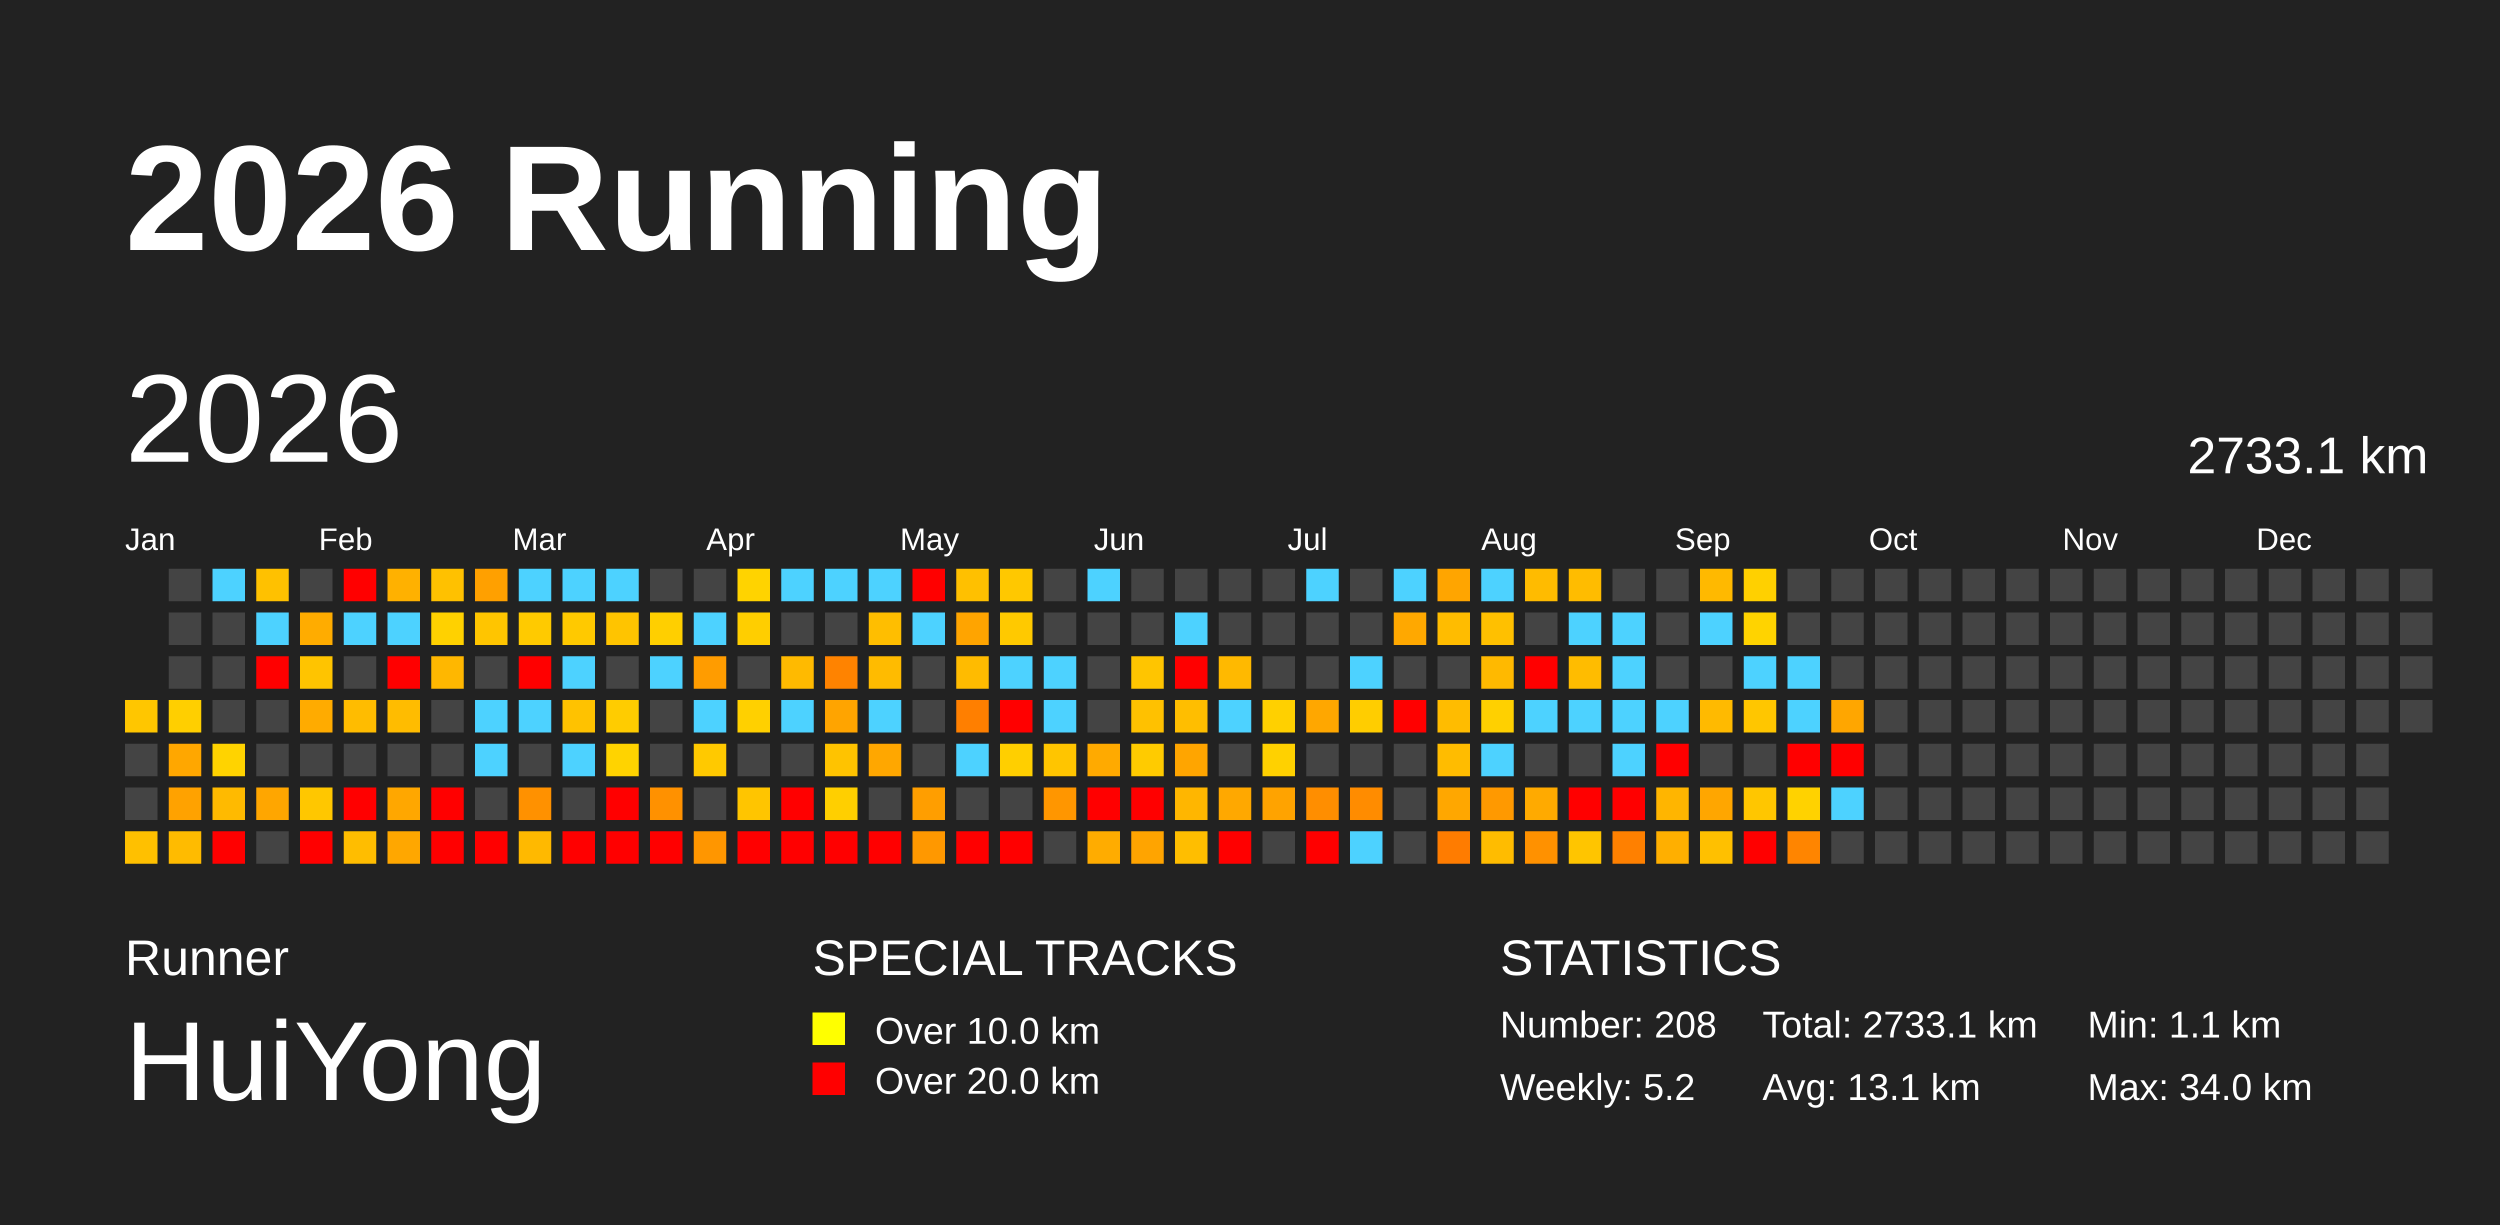
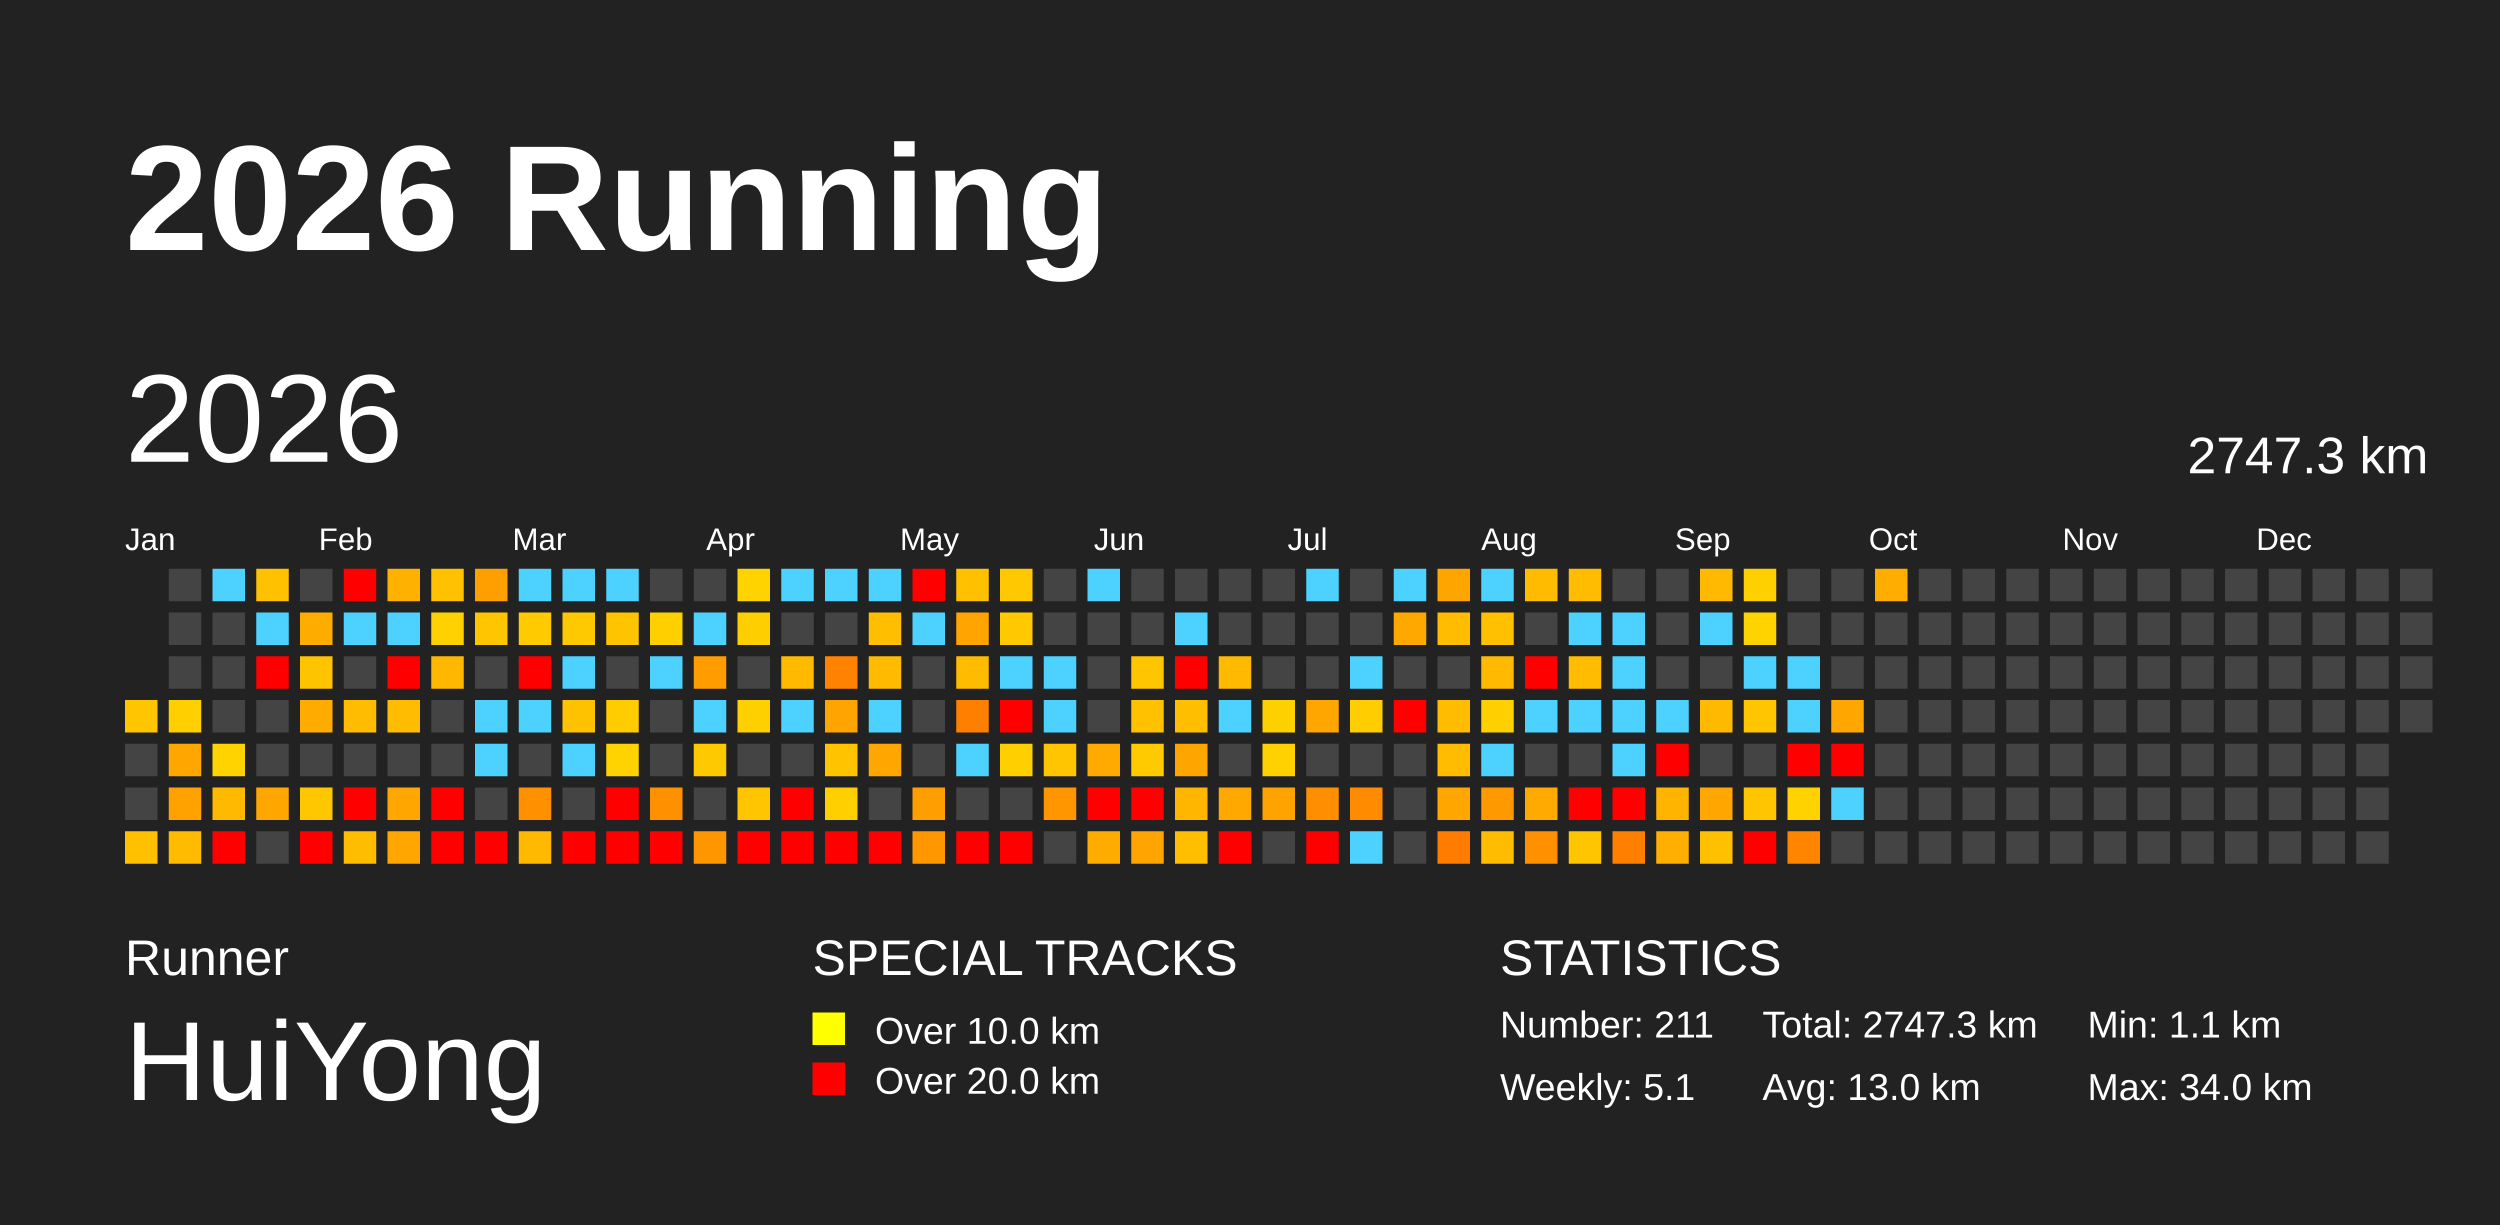
<svg xmlns="http://www.w3.org/2000/svg" baseProfile="full" height="98mm" version="1.1" viewBox="0,0,200,98" width="200mm">
  <defs />
  <rect fill="#222222" height="98" width="200" x="0" y="0" />
  <text fill="#FFFFFF" style="font-size:12px; font-family:Arial; font-weight:bold;" x="10" y="20">2026 Running</text>
  <text fill="#FFFFFF" style="font-size:4px; font-family:Arial" x="10" y="78">Runner</text>
  <text fill="#FFFFFF" style="font-size:9px; font-family:Arial" x="10" y="88">HuiYong</text>
  <text fill="#FFFFFF" style="font-size:4px; font-family:Arial" x="65" y="78">SPECIAL TRACKS</text>
  <rect fill="yellow" height="2.6" width="2.6" x="65" y="81" />
  <text fill="#FFFFFF" style="font-size:3px; font-family:Arial" x="70" y="83.5">Over 10.0 km</text>
  <rect fill="red" height="2.6" width="2.6" x="65" y="85" />
  <text fill="#FFFFFF" style="font-size:3px; font-family:Arial" x="70" y="87.5">Over 20.0 km</text>
  <text fill="#FFFFFF" style="font-size:4px; font-family:Arial" x="120" y="78">STATISTICS</text>
-   <text fill="#FFFFFF" style="font-size:3px; font-family:Arial" x="120" y="83">Number: 208</text>
-   <text fill="#FFFFFF" style="font-size:3px; font-family:Arial" x="120" y="88">Weekly: 5.2</text>
-   <text fill="#FFFFFF" style="font-size:3px; font-family:Arial" x="141" y="83">Total: 2733.1 km</text>
-   <text fill="#FFFFFF" style="font-size:3px; font-family:Arial" x="141" y="88">Avg: 13.1 km</text>
+   <text fill="#FFFFFF" style="font-size:3px; font-family:Arial" x="120" y="83">Number: 211</text>
+   <text fill="#FFFFFF" style="font-size:3px; font-family:Arial" x="120" y="88">Weekly: 5.1</text>
+   <text fill="#FFFFFF" style="font-size:3px; font-family:Arial" x="141" y="83">Total: 2747.3 km</text>
+   <text fill="#FFFFFF" style="font-size:3px; font-family:Arial" x="141" y="88">Avg: 13.0 km</text>
  <text fill="#FFFFFF" style="font-size:3px; font-family:Arial" x="167" y="83">Min: 1.1 km</text>
  <text fill="#FFFFFF" style="font-size:3px; font-family:Arial" x="167" y="88">Max: 34.0 km</text>
  <text dominant-baseline="hanging" fill="#FFFFFF" style="font-size:10.0px; font-family:Arial;" x="10" y="30">2026</text>
-   <text dominant-baseline="hanging" fill="#FFFFFF" style="font-size:4.125px; font-family:Arial;" x="175" y="35">2733.1 km</text>
+   <text dominant-baseline="hanging" fill="#FFFFFF" style="font-size:4.125px; font-family:Arial;" x="175" y="35">2747.3 km</text>
  <text fill="#FFFFFF" style="font-size:2.5px; font-family:Arial" x="10.0" y="44">Jan</text>
  <text fill="#FFFFFF" style="font-size:2.5px; font-family:Arial" x="25.5" y="44">Feb</text>
  <text fill="#FFFFFF" style="font-size:2.5px; font-family:Arial" x="41.0" y="44">Mar</text>
  <text fill="#FFFFFF" style="font-size:2.5px; font-family:Arial" x="56.5" y="44">Apr</text>
  <text fill="#FFFFFF" style="font-size:2.5px; font-family:Arial" x="72.0" y="44">May</text>
  <text fill="#FFFFFF" style="font-size:2.5px; font-family:Arial" x="87.5" y="44">Jun</text>
  <text fill="#FFFFFF" style="font-size:2.5px; font-family:Arial" x="103.0" y="44">Jul</text>
  <text fill="#FFFFFF" style="font-size:2.5px; font-family:Arial" x="118.5" y="44">Aug</text>
  <text fill="#FFFFFF" style="font-size:2.5px; font-family:Arial" x="134.0" y="44">Sep</text>
  <text fill="#FFFFFF" style="font-size:2.5px; font-family:Arial" x="149.5" y="44">Oct</text>
  <text fill="#FFFFFF" style="font-size:2.5px; font-family:Arial" x="165.0" y="44">Nov</text>
  <text fill="#FFFFFF" style="font-size:2.5px; font-family:Arial" x="180.5" y="44">Dec</text>
  <rect fill="#ffc600" height="2.6" width="2.6" x="10.0" y="56.0" />
  <rect fill="#444444" height="2.6" width="2.6" x="10.0" y="59.5" />
  <rect fill="#444444" height="2.6" width="2.6" x="10.0" y="63.0" />
  <rect fill="#ffc000" height="2.6" width="2.6" x="10.0" y="66.5" />
  <rect fill="#444444" height="2.6" width="2.6" x="13.5" y="45.5" />
  <rect fill="#444444" height="2.6" width="2.6" x="13.5" y="49.0" />
  <rect fill="#444444" height="2.6" width="2.6" x="13.5" y="52.5" />
  <rect fill="#ffcf00" height="2.6" width="2.6" x="13.5" y="56.0" />
  <rect fill="#ffa700" height="2.6" width="2.6" x="13.5" y="59.5" />
  <rect fill="#ffa200" height="2.6" width="2.6" x="13.5" y="63.0" />
  <rect fill="#ffbb00" height="2.6" width="2.6" x="13.5" y="66.5" />
  <rect fill="#4dd2ff" height="2.6" width="2.6" x="17.0" y="45.5" />
  <rect fill="#444444" height="2.6" width="2.6" x="17.0" y="49.0" />
  <rect fill="#444444" height="2.6" width="2.6" x="17.0" y="52.5" />
  <rect fill="#444444" height="2.6" width="2.6" x="17.0" y="56.0" />
  <rect fill="#ffd300" height="2.6" width="2.6" x="17.0" y="59.5" />
  <rect fill="#ffba00" height="2.6" width="2.6" x="17.0" y="63.0" />
  <rect fill="red" height="2.6" width="2.6" x="17.0" y="66.5" />
  <rect fill="#ffc100" height="2.6" width="2.6" x="20.5" y="45.5" />
  <rect fill="#4dd2ff" height="2.6" width="2.6" x="20.5" y="49.0" />
  <rect fill="red" height="2.6" width="2.6" x="20.5" y="52.5" />
  <rect fill="#444444" height="2.6" width="2.6" x="20.5" y="56.0" />
  <rect fill="#444444" height="2.6" width="2.6" x="20.5" y="59.5" />
  <rect fill="#ffa600" height="2.6" width="2.6" x="20.5" y="63.0" />
  <rect fill="#444444" height="2.6" width="2.6" x="20.5" y="66.5" />
  <rect fill="#444444" height="2.6" width="2.6" x="24.0" y="45.5" />
  <rect fill="#ffac00" height="2.6" width="2.6" x="24.0" y="49.0" />
  <rect fill="#ffc400" height="2.6" width="2.6" x="24.0" y="52.5" />
  <rect fill="#ffab00" height="2.6" width="2.6" x="24.0" y="56.0" />
  <rect fill="#444444" height="2.6" width="2.6" x="24.0" y="59.5" />
  <rect fill="#ffc700" height="2.6" width="2.6" x="24.0" y="63.0" />
  <rect fill="red" height="2.6" width="2.6" x="24.0" y="66.5" />
  <rect fill="red" height="2.6" width="2.6" x="27.5" y="45.5" />
  <rect fill="#4dd2ff" height="2.6" width="2.6" x="27.5" y="49.0" />
  <rect fill="#444444" height="2.6" width="2.6" x="27.5" y="52.5" />
  <rect fill="#ffbc00" height="2.6" width="2.6" x="27.5" y="56.0" />
  <rect fill="#444444" height="2.6" width="2.6" x="27.5" y="59.5" />
  <rect fill="red" height="2.6" width="2.6" x="27.5" y="63.0" />
  <rect fill="#ffbd00" height="2.6" width="2.6" x="27.5" y="66.5" />
  <rect fill="#ffb100" height="2.6" width="2.6" x="31.0" y="45.5" />
  <rect fill="#4dd2ff" height="2.6" width="2.6" x="31.0" y="49.0" />
  <rect fill="red" height="2.6" width="2.6" x="31.0" y="52.5" />
  <rect fill="#ffbc00" height="2.6" width="2.6" x="31.0" y="56.0" />
  <rect fill="#444444" height="2.6" width="2.6" x="31.0" y="59.5" />
  <rect fill="#ffa700" height="2.6" width="2.6" x="31.0" y="63.0" />
  <rect fill="#ffa700" height="2.6" width="2.6" x="31.0" y="66.5" />
  <rect fill="#ffc100" height="2.6" width="2.6" x="34.5" y="45.5" />
  <rect fill="#ffd100" height="2.6" width="2.6" x="34.5" y="49.0" />
  <rect fill="#ffb700" height="2.6" width="2.6" x="34.5" y="52.5" />
  <rect fill="#444444" height="2.6" width="2.6" x="34.5" y="56.0" />
  <rect fill="#444444" height="2.6" width="2.6" x="34.5" y="59.5" />
  <rect fill="red" height="2.6" width="2.6" x="34.5" y="63.0" />
  <rect fill="red" height="2.6" width="2.6" x="34.5" y="66.5" />
  <rect fill="#ffa000" height="2.6" width="2.6" x="38.0" y="45.5" />
  <rect fill="#ffc500" height="2.6" width="2.6" x="38.0" y="49.0" />
  <rect fill="#444444" height="2.6" width="2.6" x="38.0" y="52.5" />
  <rect fill="#4dd2ff" height="2.6" width="2.6" x="38.0" y="56.0" />
  <rect fill="#4dd2ff" height="2.6" width="2.6" x="38.0" y="59.5" />
  <rect fill="#444444" height="2.6" width="2.6" x="38.0" y="63.0" />
  <rect fill="red" height="2.6" width="2.6" x="38.0" y="66.5" />
  <rect fill="#4dd2ff" height="2.6" width="2.6" x="41.5" y="45.5" />
  <rect fill="#ffca00" height="2.6" width="2.6" x="41.5" y="49.0" />
  <rect fill="red" height="2.6" width="2.6" x="41.5" y="52.5" />
  <rect fill="#4dd2ff" height="2.6" width="2.6" x="41.5" y="56.0" />
  <rect fill="#444444" height="2.6" width="2.6" x="41.5" y="59.5" />
  <rect fill="#ff9100" height="2.6" width="2.6" x="41.5" y="63.0" />
  <rect fill="#ffb900" height="2.6" width="2.6" x="41.5" y="66.5" />
  <rect fill="#4dd2ff" height="2.6" width="2.6" x="45.0" y="45.5" />
  <rect fill="#ffc900" height="2.6" width="2.6" x="45.0" y="49.0" />
  <rect fill="#4dd2ff" height="2.6" width="2.6" x="45.0" y="52.5" />
  <rect fill="#ffc200" height="2.6" width="2.6" x="45.0" y="56.0" />
  <rect fill="#4dd2ff" height="2.6" width="2.6" x="45.0" y="59.5" />
  <rect fill="#444444" height="2.6" width="2.6" x="45.0" y="63.0" />
  <rect fill="red" height="2.6" width="2.6" x="45.0" y="66.5" />
  <rect fill="#4dd2ff" height="2.6" width="2.6" x="48.5" y="45.5" />
  <rect fill="#ffc400" height="2.6" width="2.6" x="48.5" y="49.0" />
  <rect fill="#444444" height="2.6" width="2.6" x="48.5" y="52.5" />
  <rect fill="#ffcc00" height="2.6" width="2.6" x="48.5" y="56.0" />
  <rect fill="#ffd300" height="2.6" width="2.6" x="48.5" y="59.5" />
  <rect fill="red" height="2.6" width="2.6" x="48.5" y="63.0" />
  <rect fill="red" height="2.6" width="2.6" x="48.5" y="66.5" />
  <rect fill="#444444" height="2.6" width="2.6" x="52.0" y="45.5" />
  <rect fill="#ffcf00" height="2.6" width="2.6" x="52.0" y="49.0" />
  <rect fill="#4dd2ff" height="2.6" width="2.6" x="52.0" y="52.5" />
  <rect fill="#444444" height="2.6" width="2.6" x="52.0" y="56.0" />
  <rect fill="#444444" height="2.6" width="2.6" x="52.0" y="59.5" />
  <rect fill="#ff9100" height="2.6" width="2.6" x="52.0" y="63.0" />
  <rect fill="red" height="2.6" width="2.6" x="52.0" y="66.5" />
  <rect fill="#444444" height="2.6" width="2.6" x="55.5" y="45.5" />
  <rect fill="#4dd2ff" height="2.6" width="2.6" x="55.5" y="49.0" />
  <rect fill="#ff9c00" height="2.6" width="2.6" x="55.5" y="52.5" />
  <rect fill="#4dd2ff" height="2.6" width="2.6" x="55.5" y="56.0" />
  <rect fill="#ffc900" height="2.6" width="2.6" x="55.5" y="59.5" />
  <rect fill="#444444" height="2.6" width="2.6" x="55.5" y="63.0" />
  <rect fill="#ff9600" height="2.6" width="2.6" x="55.5" y="66.5" />
  <rect fill="#ffd300" height="2.6" width="2.6" x="59.0" y="45.5" />
  <rect fill="#ffce00" height="2.6" width="2.6" x="59.0" y="49.0" />
  <rect fill="#444444" height="2.6" width="2.6" x="59.0" y="52.5" />
  <rect fill="#ffd000" height="2.6" width="2.6" x="59.0" y="56.0" />
  <rect fill="#444444" height="2.6" width="2.6" x="59.0" y="59.5" />
  <rect fill="#ffc500" height="2.6" width="2.6" x="59.0" y="63.0" />
  <rect fill="red" height="2.6" width="2.6" x="59.0" y="66.5" />
  <rect fill="#4dd2ff" height="2.6" width="2.6" x="62.5" y="45.5" />
  <rect fill="#444444" height="2.6" width="2.6" x="62.5" y="49.0" />
  <rect fill="#ffba00" height="2.6" width="2.6" x="62.5" y="52.5" />
  <rect fill="#4dd2ff" height="2.6" width="2.6" x="62.5" y="56.0" />
  <rect fill="#444444" height="2.6" width="2.6" x="62.5" y="59.5" />
  <rect fill="red" height="2.6" width="2.6" x="62.5" y="63.0" />
  <rect fill="red" height="2.6" width="2.6" x="62.5" y="66.5" />
  <rect fill="#4dd2ff" height="2.6" width="2.6" x="66.0" y="45.5" />
  <rect fill="#444444" height="2.6" width="2.6" x="66.0" y="49.0" />
  <rect fill="#ff8300" height="2.6" width="2.6" x="66.0" y="52.5" />
  <rect fill="#ffa400" height="2.6" width="2.6" x="66.0" y="56.0" />
  <rect fill="#ffc300" height="2.6" width="2.6" x="66.0" y="59.5" />
  <rect fill="#ffcf00" height="2.6" width="2.6" x="66.0" y="63.0" />
  <rect fill="red" height="2.6" width="2.6" x="66.0" y="66.5" />
  <rect fill="#4dd2ff" height="2.6" width="2.6" x="69.5" y="45.5" />
  <rect fill="#ffbe00" height="2.6" width="2.6" x="69.5" y="49.0" />
  <rect fill="#ffbb00" height="2.6" width="2.6" x="69.5" y="52.5" />
  <rect fill="#4dd2ff" height="2.6" width="2.6" x="69.5" y="56.0" />
  <rect fill="#ffa700" height="2.6" width="2.6" x="69.5" y="59.5" />
  <rect fill="#444444" height="2.6" width="2.6" x="69.5" y="63.0" />
  <rect fill="red" height="2.6" width="2.6" x="69.5" y="66.5" />
  <rect fill="red" height="2.6" width="2.6" x="73.0" y="45.5" />
  <rect fill="#4dd2ff" height="2.6" width="2.6" x="73.0" y="49.0" />
  <rect fill="#444444" height="2.6" width="2.6" x="73.0" y="52.5" />
  <rect fill="#444444" height="2.6" width="2.6" x="73.0" y="56.0" />
  <rect fill="#444444" height="2.6" width="2.6" x="73.0" y="59.5" />
  <rect fill="#ff9e00" height="2.6" width="2.6" x="73.0" y="63.0" />
  <rect fill="#ff9800" height="2.6" width="2.6" x="73.0" y="66.5" />
  <rect fill="#ffc000" height="2.6" width="2.6" x="76.5" y="45.5" />
  <rect fill="#ffa400" height="2.6" width="2.6" x="76.5" y="49.0" />
  <rect fill="#ffbb00" height="2.6" width="2.6" x="76.5" y="52.5" />
  <rect fill="#ff7f00" height="2.6" width="2.6" x="76.5" y="56.0" />
  <rect fill="#4dd2ff" height="2.6" width="2.6" x="76.5" y="59.5" />
  <rect fill="#444444" height="2.6" width="2.6" x="76.5" y="63.0" />
  <rect fill="red" height="2.6" width="2.6" x="76.5" y="66.5" />
  <rect fill="#ffc800" height="2.6" width="2.6" x="80.0" y="45.5" />
  <rect fill="#ffc900" height="2.6" width="2.6" x="80.0" y="49.0" />
  <rect fill="#4dd2ff" height="2.6" width="2.6" x="80.0" y="52.5" />
  <rect fill="red" height="2.6" width="2.6" x="80.0" y="56.0" />
  <rect fill="#ffcf00" height="2.6" width="2.6" x="80.0" y="59.5" />
  <rect fill="#444444" height="2.6" width="2.6" x="80.0" y="63.0" />
  <rect fill="red" height="2.6" width="2.6" x="80.0" y="66.5" />
  <rect fill="#444444" height="2.6" width="2.6" x="83.5" y="45.5" />
  <rect fill="#444444" height="2.6" width="2.6" x="83.5" y="49.0" />
  <rect fill="#4dd2ff" height="2.6" width="2.6" x="83.5" y="52.5" />
  <rect fill="#4dd2ff" height="2.6" width="2.6" x="83.5" y="56.0" />
  <rect fill="#ffc500" height="2.6" width="2.6" x="83.5" y="59.5" />
  <rect fill="#ff9600" height="2.6" width="2.6" x="83.5" y="63.0" />
  <rect fill="#444444" height="2.6" width="2.6" x="83.5" y="66.5" />
  <rect fill="#4dd2ff" height="2.6" width="2.6" x="87.0" y="45.5" />
  <rect fill="#444444" height="2.6" width="2.6" x="87.0" y="49.0" />
  <rect fill="#444444" height="2.6" width="2.6" x="87.0" y="52.5" />
  <rect fill="#444444" height="2.6" width="2.6" x="87.0" y="56.0" />
  <rect fill="#ffaa00" height="2.6" width="2.6" x="87.0" y="59.5" />
  <rect fill="red" height="2.6" width="2.6" x="87.0" y="63.0" />
  <rect fill="#ffac00" height="2.6" width="2.6" x="87.0" y="66.5" />
  <rect fill="#444444" height="2.6" width="2.6" x="90.5" y="45.5" />
  <rect fill="#444444" height="2.6" width="2.6" x="90.5" y="49.0" />
  <rect fill="#ffc500" height="2.6" width="2.6" x="90.5" y="52.5" />
  <rect fill="#ffc100" height="2.6" width="2.6" x="90.5" y="56.0" />
  <rect fill="#ffcb00" height="2.6" width="2.6" x="90.5" y="59.5" />
  <rect fill="red" height="2.6" width="2.6" x="90.5" y="63.0" />
  <rect fill="#ffa400" height="2.6" width="2.6" x="90.5" y="66.5" />
  <rect fill="#444444" height="2.6" width="2.6" x="94.0" y="45.5" />
  <rect fill="#4dd2ff" height="2.6" width="2.6" x="94.0" y="49.0" />
  <rect fill="red" height="2.6" width="2.6" x="94.0" y="52.5" />
  <rect fill="#ffbe00" height="2.6" width="2.6" x="94.0" y="56.0" />
  <rect fill="#ffa500" height="2.6" width="2.6" x="94.0" y="59.5" />
  <rect fill="#ffb600" height="2.6" width="2.6" x="94.0" y="63.0" />
  <rect fill="#ffbe00" height="2.6" width="2.6" x="94.0" y="66.5" />
  <rect fill="#444444" height="2.6" width="2.6" x="97.5" y="45.5" />
  <rect fill="#444444" height="2.6" width="2.6" x="97.5" y="49.0" />
  <rect fill="#ffb900" height="2.6" width="2.6" x="97.5" y="52.5" />
  <rect fill="#4dd2ff" height="2.6" width="2.6" x="97.5" y="56.0" />
  <rect fill="#444444" height="2.6" width="2.6" x="97.5" y="59.5" />
  <rect fill="#ffa800" height="2.6" width="2.6" x="97.5" y="63.0" />
  <rect fill="red" height="2.6" width="2.6" x="97.5" y="66.5" />
  <rect fill="#444444" height="2.6" width="2.6" x="101.0" y="45.5" />
  <rect fill="#444444" height="2.6" width="2.6" x="101.0" y="49.0" />
  <rect fill="#444444" height="2.6" width="2.6" x="101.0" y="52.5" />
  <rect fill="#ffd000" height="2.6" width="2.6" x="101.0" y="56.0" />
  <rect fill="#ffd100" height="2.6" width="2.6" x="101.0" y="59.5" />
  <rect fill="#ffa300" height="2.6" width="2.6" x="101.0" y="63.0" />
  <rect fill="#444444" height="2.6" width="2.6" x="101.0" y="66.5" />
  <rect fill="#4dd2ff" height="2.6" width="2.6" x="104.5" y="45.5" />
  <rect fill="#444444" height="2.6" width="2.6" x="104.5" y="49.0" />
  <rect fill="#444444" height="2.6" width="2.6" x="104.5" y="52.5" />
  <rect fill="#ffa700" height="2.6" width="2.6" x="104.5" y="56.0" />
  <rect fill="#444444" height="2.6" width="2.6" x="104.5" y="59.5" />
  <rect fill="#ff8e00" height="2.6" width="2.6" x="104.5" y="63.0" />
  <rect fill="red" height="2.6" width="2.6" x="104.5" y="66.5" />
  <rect fill="#444444" height="2.6" width="2.6" x="108.0" y="45.5" />
  <rect fill="#444444" height="2.6" width="2.6" x="108.0" y="49.0" />
  <rect fill="#4dd2ff" height="2.6" width="2.6" x="108.0" y="52.5" />
  <rect fill="#ffcd00" height="2.6" width="2.6" x="108.0" y="56.0" />
  <rect fill="#444444" height="2.6" width="2.6" x="108.0" y="59.5" />
  <rect fill="#ff8c00" height="2.6" width="2.6" x="108.0" y="63.0" />
  <rect fill="#4dd2ff" height="2.6" width="2.6" x="108.0" y="66.5" />
  <rect fill="#4dd2ff" height="2.6" width="2.6" x="111.5" y="45.5" />
  <rect fill="#ffa800" height="2.6" width="2.6" x="111.5" y="49.0" />
  <rect fill="#444444" height="2.6" width="2.6" x="111.5" y="52.5" />
  <rect fill="red" height="2.6" width="2.6" x="111.5" y="56.0" />
  <rect fill="#444444" height="2.6" width="2.6" x="111.5" y="59.5" />
  <rect fill="#444444" height="2.6" width="2.6" x="111.5" y="63.0" />
  <rect fill="#444444" height="2.6" width="2.6" x="111.5" y="66.5" />
  <rect fill="#ffa500" height="2.6" width="2.6" x="115.0" y="45.5" />
  <rect fill="#ffbc00" height="2.6" width="2.6" x="115.0" y="49.0" />
  <rect fill="#444444" height="2.6" width="2.6" x="115.0" y="52.5" />
  <rect fill="#ffbc00" height="2.6" width="2.6" x="115.0" y="56.0" />
  <rect fill="#ffbc00" height="2.6" width="2.6" x="115.0" y="59.5" />
  <rect fill="#ffa700" height="2.6" width="2.6" x="115.0" y="63.0" />
  <rect fill="#ff7c00" height="2.6" width="2.6" x="115.0" y="66.5" />
  <rect fill="#4dd2ff" height="2.6" width="2.6" x="118.5" y="45.5" />
  <rect fill="#ffc000" height="2.6" width="2.6" x="118.5" y="49.0" />
  <rect fill="#ffb900" height="2.6" width="2.6" x="118.5" y="52.5" />
  <rect fill="#ffd000" height="2.6" width="2.6" x="118.5" y="56.0" />
  <rect fill="#4dd2ff" height="2.6" width="2.6" x="118.5" y="59.5" />
  <rect fill="#ff9900" height="2.6" width="2.6" x="118.5" y="63.0" />
  <rect fill="#ffbc00" height="2.6" width="2.6" x="118.5" y="66.5" />
  <rect fill="#ffbb00" height="2.6" width="2.6" x="122.0" y="45.5" />
  <rect fill="#444444" height="2.6" width="2.6" x="122.0" y="49.0" />
  <rect fill="red" height="2.6" width="2.6" x="122.0" y="52.5" />
  <rect fill="#4dd2ff" height="2.6" width="2.6" x="122.0" y="56.0" />
  <rect fill="#444444" height="2.6" width="2.6" x="122.0" y="59.5" />
  <rect fill="#ffaa00" height="2.6" width="2.6" x="122.0" y="63.0" />
  <rect fill="#ff9100" height="2.6" width="2.6" x="122.0" y="66.5" />
  <rect fill="#ffbc00" height="2.6" width="2.6" x="125.5" y="45.5" />
  <rect fill="#4dd2ff" height="2.6" width="2.6" x="125.5" y="49.0" />
  <rect fill="#ffbc00" height="2.6" width="2.6" x="125.5" y="52.5" />
  <rect fill="#4dd2ff" height="2.6" width="2.6" x="125.5" y="56.0" />
  <rect fill="#444444" height="2.6" width="2.6" x="125.5" y="59.5" />
  <rect fill="red" height="2.6" width="2.6" x="125.5" y="63.0" />
  <rect fill="#ffc500" height="2.6" width="2.6" x="125.5" y="66.5" />
  <rect fill="#444444" height="2.6" width="2.6" x="129.0" y="45.5" />
  <rect fill="#4dd2ff" height="2.6" width="2.6" x="129.0" y="49.0" />
  <rect fill="#4dd2ff" height="2.6" width="2.6" x="129.0" y="52.5" />
  <rect fill="#4dd2ff" height="2.6" width="2.6" x="129.0" y="56.0" />
  <rect fill="#4dd2ff" height="2.6" width="2.6" x="129.0" y="59.5" />
  <rect fill="red" height="2.6" width="2.6" x="129.0" y="63.0" />
  <rect fill="#ff8000" height="2.6" width="2.6" x="129.0" y="66.5" />
  <rect fill="#444444" height="2.6" width="2.6" x="132.5" y="45.5" />
  <rect fill="#444444" height="2.6" width="2.6" x="132.5" y="49.0" />
  <rect fill="#444444" height="2.6" width="2.6" x="132.5" y="52.5" />
  <rect fill="#4dd2ff" height="2.6" width="2.6" x="132.5" y="56.0" />
  <rect fill="red" height="2.6" width="2.6" x="132.5" y="59.5" />
  <rect fill="#ffb500" height="2.6" width="2.6" x="132.5" y="63.0" />
  <rect fill="#ffaf00" height="2.6" width="2.6" x="132.5" y="66.5" />
  <rect fill="#ffb900" height="2.6" width="2.6" x="136.0" y="45.5" />
  <rect fill="#4dd2ff" height="2.6" width="2.6" x="136.0" y="49.0" />
  <rect fill="#444444" height="2.6" width="2.6" x="136.0" y="52.5" />
  <rect fill="#ffba00" height="2.6" width="2.6" x="136.0" y="56.0" />
  <rect fill="#444444" height="2.6" width="2.6" x="136.0" y="59.5" />
  <rect fill="#ffa600" height="2.6" width="2.6" x="136.0" y="63.0" />
  <rect fill="#ffc000" height="2.6" width="2.6" x="136.0" y="66.5" />
  <rect fill="#ffd000" height="2.6" width="2.6" x="139.5" y="45.5" />
  <rect fill="#ffd300" height="2.6" width="2.6" x="139.5" y="49.0" />
  <rect fill="#4dd2ff" height="2.6" width="2.6" x="139.5" y="52.5" />
  <rect fill="#ffc600" height="2.6" width="2.6" x="139.5" y="56.0" />
  <rect fill="#444444" height="2.6" width="2.6" x="139.5" y="59.5" />
  <rect fill="#ffc600" height="2.6" width="2.6" x="139.5" y="63.0" />
  <rect fill="red" height="2.6" width="2.6" x="139.5" y="66.5" />
  <rect fill="#444444" height="2.6" width="2.6" x="143.0" y="45.5" />
  <rect fill="#444444" height="2.6" width="2.6" x="143.0" y="49.0" />
  <rect fill="#4dd2ff" height="2.6" width="2.6" x="143.0" y="52.5" />
  <rect fill="#4dd2ff" height="2.6" width="2.6" x="143.0" y="56.0" />
  <rect fill="red" height="2.6" width="2.6" x="143.0" y="59.5" />
  <rect fill="#ffd200" height="2.6" width="2.6" x="143.0" y="63.0" />
  <rect fill="#ff8500" height="2.6" width="2.6" x="143.0" y="66.5" />
  <rect fill="#444444" height="2.6" width="2.6" x="146.5" y="45.5" />
  <rect fill="#444444" height="2.6" width="2.6" x="146.5" y="49.0" />
  <rect fill="#444444" height="2.6" width="2.6" x="146.5" y="52.5" />
  <rect fill="#ffa600" height="2.6" width="2.6" x="146.5" y="56.0" />
  <rect fill="red" height="2.6" width="2.6" x="146.5" y="59.5" />
  <rect fill="#4dd2ff" height="2.6" width="2.6" x="146.5" y="63.0" />
  <rect fill="#444444" height="2.6" width="2.6" x="146.5" y="66.5" />
-   <rect fill="#444444" height="2.6" width="2.6" x="150.0" y="45.5" />
+   <rect fill="#ffae00" height="2.6" width="2.6" x="150.0" y="45.5" />
  <rect fill="#444444" height="2.6" width="2.6" x="150.0" y="49.0" />
  <rect fill="#444444" height="2.6" width="2.6" x="150.0" y="52.5" />
  <rect fill="#444444" height="2.6" width="2.6" x="150.0" y="56.0" />
  <rect fill="#444444" height="2.6" width="2.6" x="150.0" y="59.5" />
  <rect fill="#444444" height="2.6" width="2.6" x="150.0" y="63.0" />
  <rect fill="#444444" height="2.6" width="2.6" x="150.0" y="66.5" />
  <rect fill="#444444" height="2.6" width="2.6" x="153.5" y="45.5" />
  <rect fill="#444444" height="2.6" width="2.6" x="153.5" y="49.0" />
  <rect fill="#444444" height="2.6" width="2.6" x="153.5" y="52.5" />
  <rect fill="#444444" height="2.6" width="2.6" x="153.5" y="56.0" />
  <rect fill="#444444" height="2.6" width="2.6" x="153.5" y="59.5" />
  <rect fill="#444444" height="2.6" width="2.6" x="153.5" y="63.0" />
  <rect fill="#444444" height="2.6" width="2.6" x="153.5" y="66.5" />
  <rect fill="#444444" height="2.6" width="2.6" x="157.0" y="45.5" />
  <rect fill="#444444" height="2.6" width="2.6" x="157.0" y="49.0" />
  <rect fill="#444444" height="2.6" width="2.6" x="157.0" y="52.5" />
  <rect fill="#444444" height="2.6" width="2.6" x="157.0" y="56.0" />
  <rect fill="#444444" height="2.6" width="2.6" x="157.0" y="59.5" />
  <rect fill="#444444" height="2.6" width="2.6" x="157.0" y="63.0" />
  <rect fill="#444444" height="2.6" width="2.6" x="157.0" y="66.5" />
  <rect fill="#444444" height="2.6" width="2.6" x="160.5" y="45.5" />
  <rect fill="#444444" height="2.6" width="2.6" x="160.5" y="49.0" />
  <rect fill="#444444" height="2.6" width="2.6" x="160.5" y="52.5" />
  <rect fill="#444444" height="2.6" width="2.6" x="160.5" y="56.0" />
  <rect fill="#444444" height="2.6" width="2.6" x="160.5" y="59.5" />
  <rect fill="#444444" height="2.6" width="2.6" x="160.5" y="63.0" />
  <rect fill="#444444" height="2.6" width="2.6" x="160.5" y="66.5" />
  <rect fill="#444444" height="2.6" width="2.6" x="164.0" y="45.5" />
  <rect fill="#444444" height="2.6" width="2.6" x="164.0" y="49.0" />
  <rect fill="#444444" height="2.6" width="2.6" x="164.0" y="52.5" />
  <rect fill="#444444" height="2.6" width="2.6" x="164.0" y="56.0" />
  <rect fill="#444444" height="2.6" width="2.6" x="164.0" y="59.5" />
  <rect fill="#444444" height="2.6" width="2.6" x="164.0" y="63.0" />
  <rect fill="#444444" height="2.6" width="2.6" x="164.0" y="66.5" />
  <rect fill="#444444" height="2.6" width="2.6" x="167.5" y="45.5" />
  <rect fill="#444444" height="2.6" width="2.6" x="167.5" y="49.0" />
  <rect fill="#444444" height="2.6" width="2.6" x="167.5" y="52.5" />
  <rect fill="#444444" height="2.6" width="2.6" x="167.5" y="56.0" />
  <rect fill="#444444" height="2.6" width="2.6" x="167.5" y="59.5" />
  <rect fill="#444444" height="2.6" width="2.6" x="167.5" y="63.0" />
  <rect fill="#444444" height="2.6" width="2.6" x="167.5" y="66.5" />
  <rect fill="#444444" height="2.6" width="2.6" x="171.0" y="45.5" />
  <rect fill="#444444" height="2.6" width="2.6" x="171.0" y="49.0" />
  <rect fill="#444444" height="2.6" width="2.6" x="171.0" y="52.5" />
  <rect fill="#444444" height="2.6" width="2.6" x="171.0" y="56.0" />
  <rect fill="#444444" height="2.6" width="2.6" x="171.0" y="59.5" />
  <rect fill="#444444" height="2.6" width="2.6" x="171.0" y="63.0" />
  <rect fill="#444444" height="2.6" width="2.6" x="171.0" y="66.5" />
  <rect fill="#444444" height="2.6" width="2.6" x="174.5" y="45.5" />
  <rect fill="#444444" height="2.6" width="2.6" x="174.5" y="49.0" />
  <rect fill="#444444" height="2.6" width="2.6" x="174.5" y="52.5" />
  <rect fill="#444444" height="2.6" width="2.6" x="174.5" y="56.0" />
  <rect fill="#444444" height="2.6" width="2.6" x="174.5" y="59.5" />
  <rect fill="#444444" height="2.6" width="2.6" x="174.5" y="63.0" />
  <rect fill="#444444" height="2.6" width="2.6" x="174.5" y="66.5" />
  <rect fill="#444444" height="2.6" width="2.6" x="178.0" y="45.5" />
  <rect fill="#444444" height="2.6" width="2.6" x="178.0" y="49.0" />
  <rect fill="#444444" height="2.6" width="2.6" x="178.0" y="52.5" />
  <rect fill="#444444" height="2.6" width="2.6" x="178.0" y="56.0" />
  <rect fill="#444444" height="2.6" width="2.6" x="178.0" y="59.5" />
  <rect fill="#444444" height="2.6" width="2.6" x="178.0" y="63.0" />
  <rect fill="#444444" height="2.6" width="2.6" x="178.0" y="66.5" />
  <rect fill="#444444" height="2.6" width="2.6" x="181.5" y="45.5" />
  <rect fill="#444444" height="2.6" width="2.6" x="181.5" y="49.0" />
  <rect fill="#444444" height="2.6" width="2.6" x="181.5" y="52.5" />
  <rect fill="#444444" height="2.6" width="2.6" x="181.5" y="56.0" />
  <rect fill="#444444" height="2.6" width="2.6" x="181.5" y="59.5" />
  <rect fill="#444444" height="2.6" width="2.6" x="181.5" y="63.0" />
  <rect fill="#444444" height="2.6" width="2.6" x="181.5" y="66.5" />
  <rect fill="#444444" height="2.6" width="2.6" x="185.0" y="45.5" />
  <rect fill="#444444" height="2.6" width="2.6" x="185.0" y="49.0" />
  <rect fill="#444444" height="2.6" width="2.6" x="185.0" y="52.5" />
  <rect fill="#444444" height="2.6" width="2.6" x="185.0" y="56.0" />
  <rect fill="#444444" height="2.6" width="2.6" x="185.0" y="59.5" />
  <rect fill="#444444" height="2.6" width="2.6" x="185.0" y="63.0" />
  <rect fill="#444444" height="2.6" width="2.6" x="185.0" y="66.5" />
  <rect fill="#444444" height="2.6" width="2.6" x="188.5" y="45.5" />
  <rect fill="#444444" height="2.6" width="2.6" x="188.5" y="49.0" />
  <rect fill="#444444" height="2.6" width="2.6" x="188.5" y="52.5" />
  <rect fill="#444444" height="2.6" width="2.6" x="188.5" y="56.0" />
  <rect fill="#444444" height="2.6" width="2.6" x="188.5" y="59.5" />
  <rect fill="#444444" height="2.6" width="2.6" x="188.5" y="63.0" />
  <rect fill="#444444" height="2.6" width="2.6" x="188.5" y="66.5" />
  <rect fill="#444444" height="2.6" width="2.6" x="192.0" y="45.5" />
  <rect fill="#444444" height="2.6" width="2.6" x="192.0" y="49.0" />
  <rect fill="#444444" height="2.6" width="2.6" x="192.0" y="52.5" />
  <rect fill="#444444" height="2.6" width="2.6" x="192.0" y="56.0" />
</svg>
